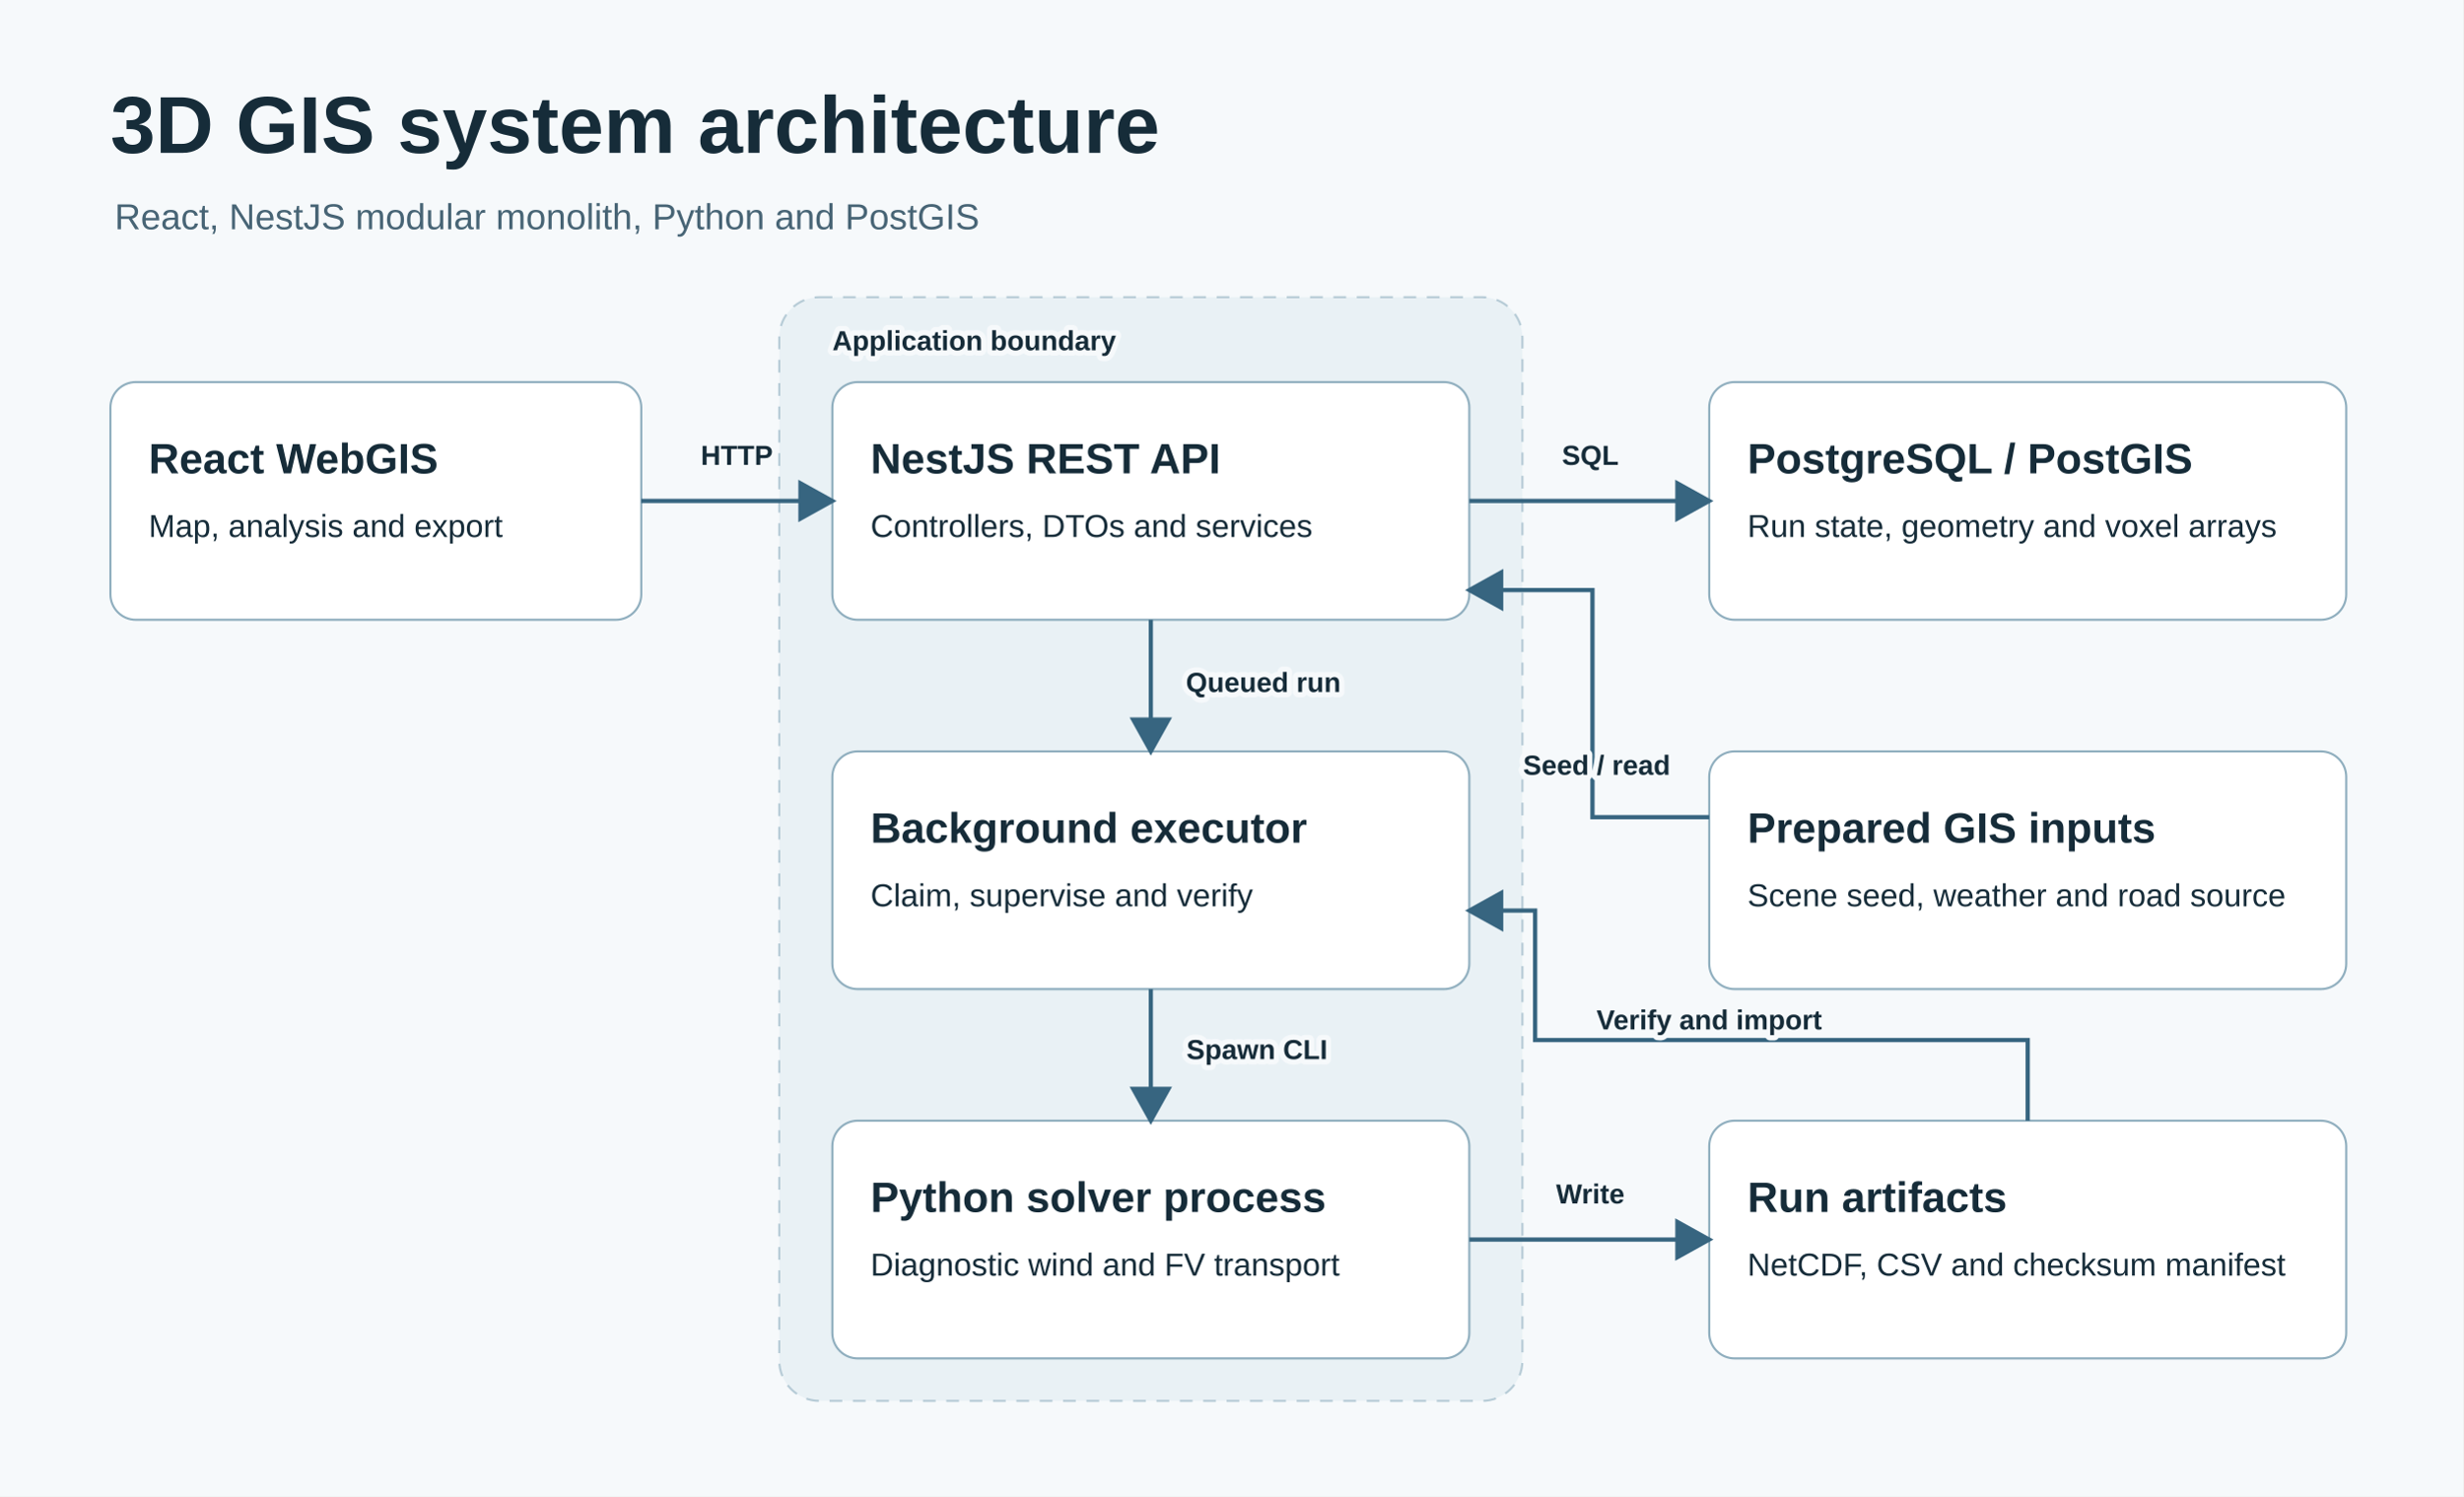
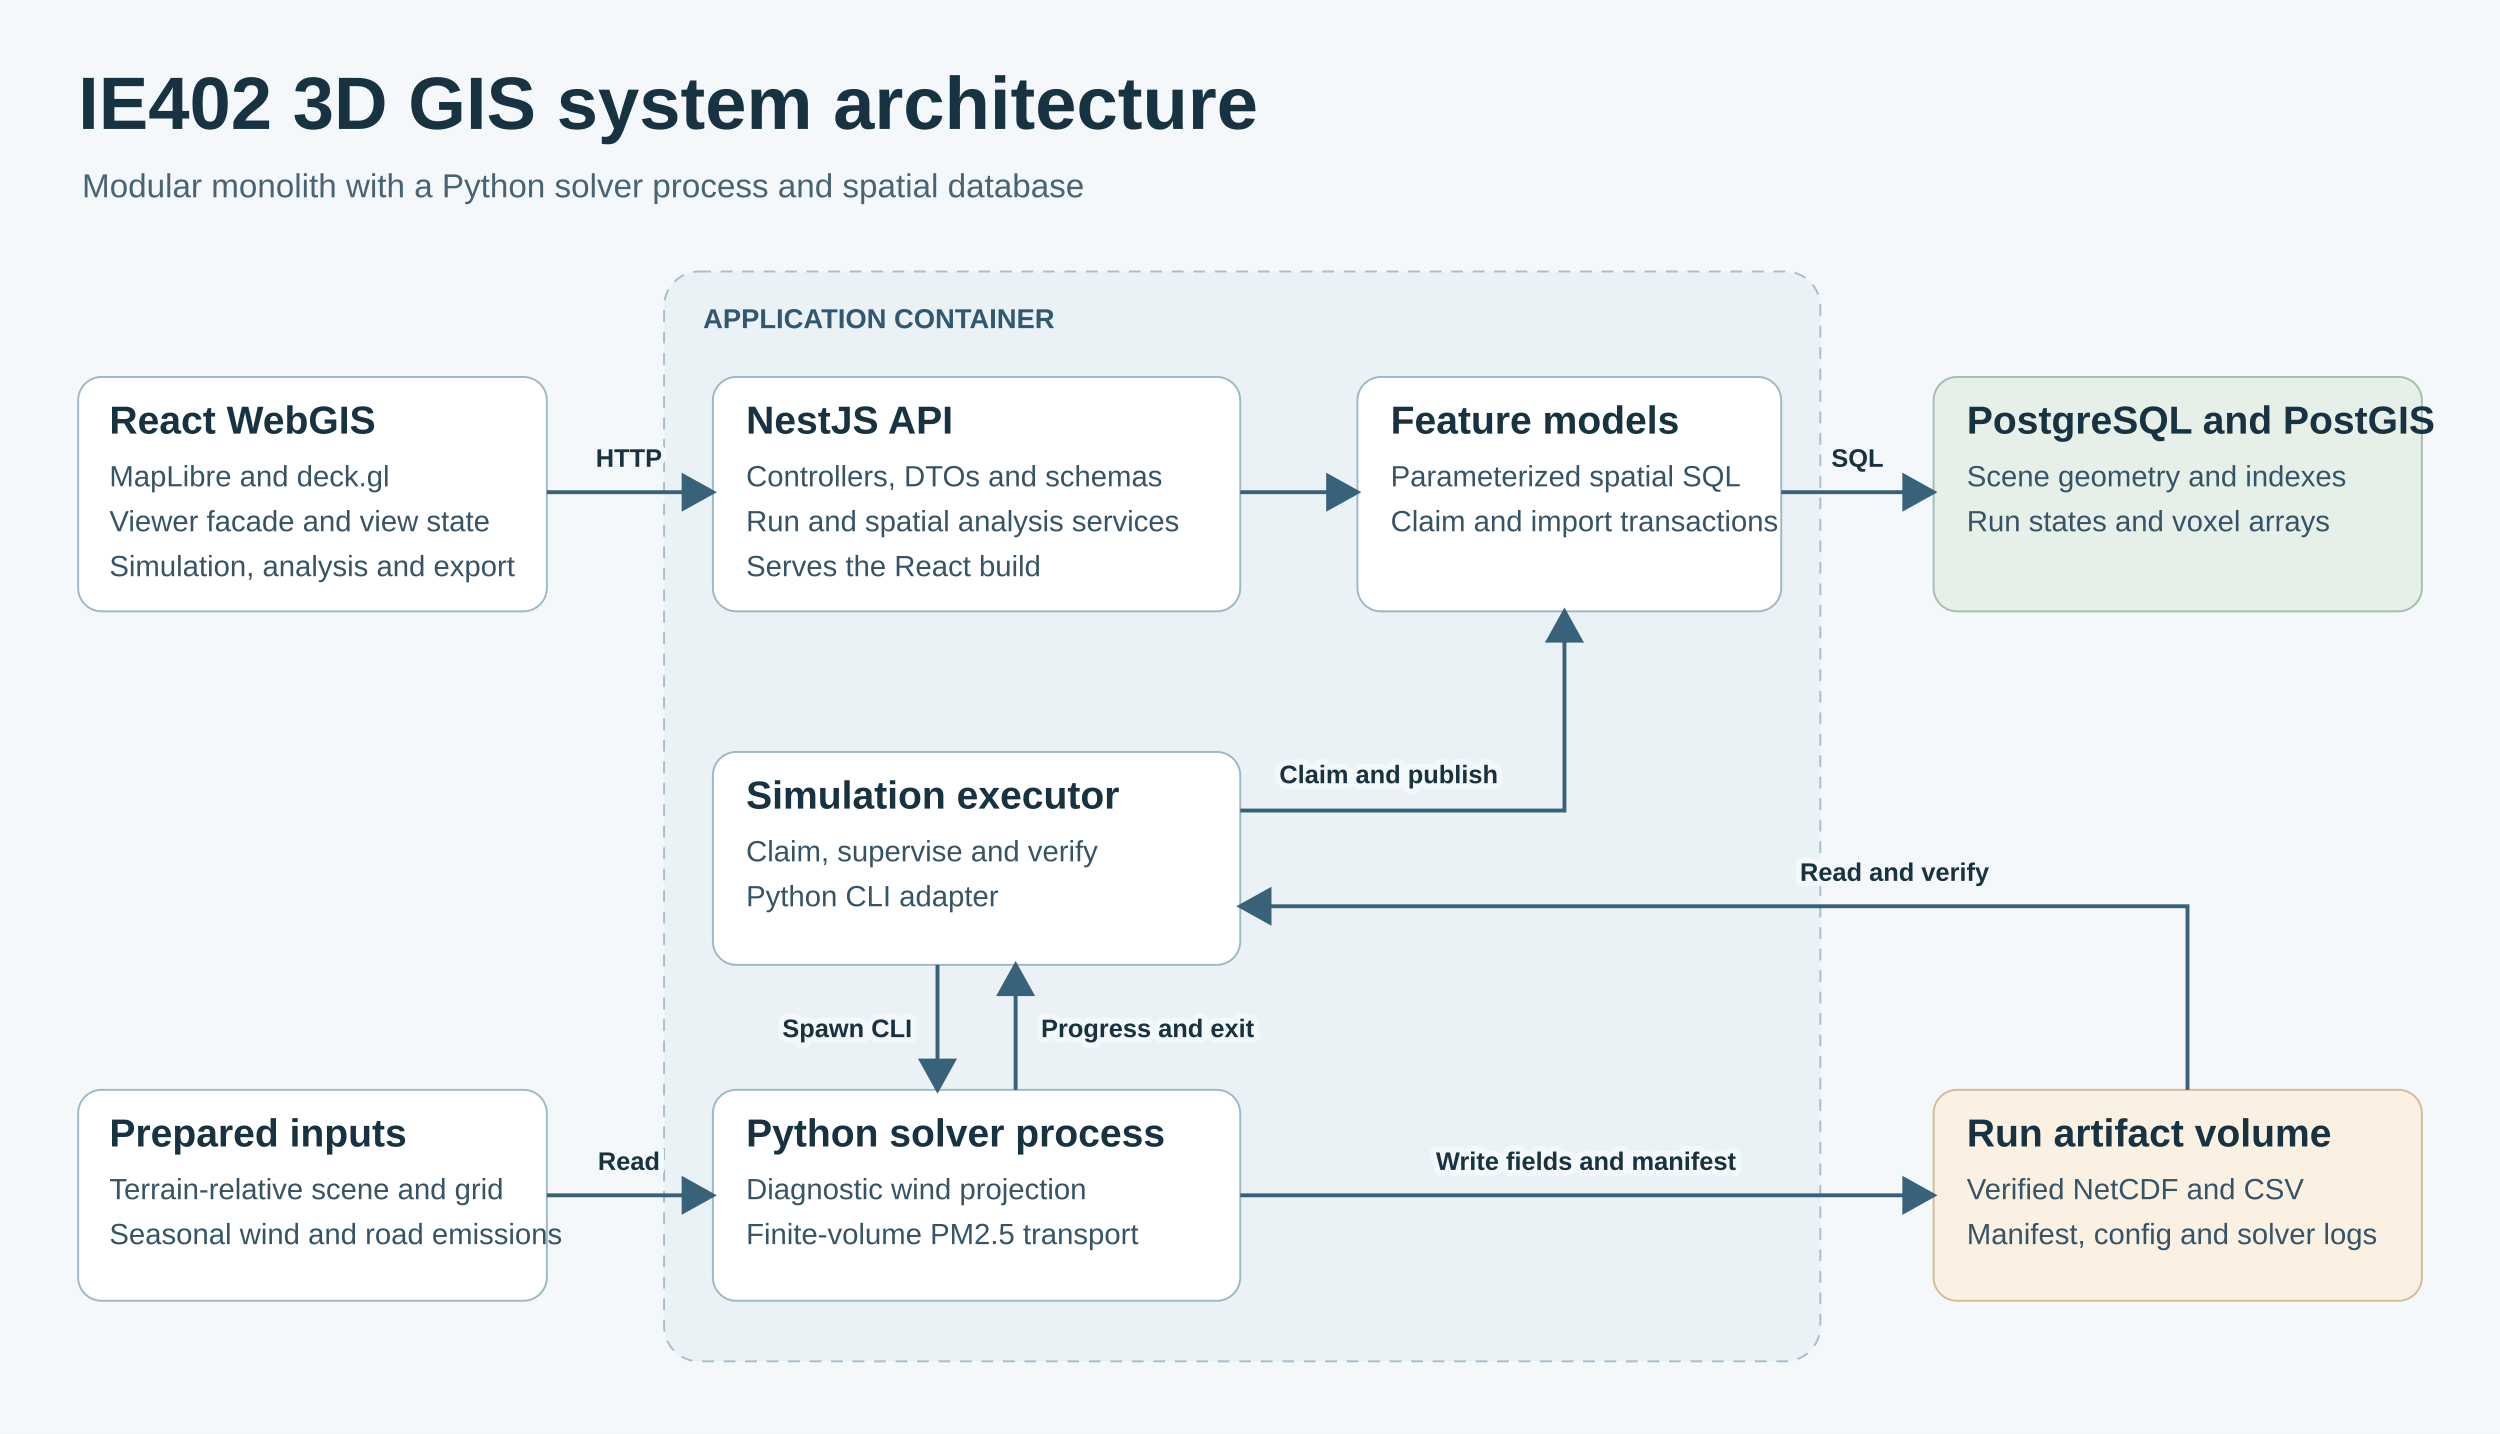
- <svg xmlns="http://www.w3.org/2000/svg" width="1160" height="705" viewBox="0 0 1160 705" role="img" aria-labelledby="title">
+ <svg xmlns="http://www.w3.org/2000/svg" width="1280" height="734" viewBox="0 0 1280 734" role="img" aria-labelledby="title description">
  <defs>
    <marker id="arrow" markerWidth="10" markerHeight="10" refX="8" refY="5" orient="auto">
-       <path d="M0 0L9 5L0 10Z" fill="#376580" />
+       <path d="M0 0L9 5L0 10Z" fill="#38617a" />
    </marker>
  </defs>
-   <style>text{font-family:Segoe UI,Arial,sans-serif;fill:#162c39}.title{font-size:38px;font-weight:700}.sub{font-size:17px;fill:#476475}.name{font-size:20px;font-weight:700}.desc{font-size:15px}.edge{font-size:13px;font-weight:600;paint-order:stroke;stroke:#f6f9fb;stroke-width:5px;stroke-linejoin:round}</style>
-   <rect width="1160" height="705" fill="#f6f9fb" />
-   <text x="52" y="72" class="title">3D GIS system architecture</text>
-   <text x="54" y="108" class="sub">React, NestJS modular monolith, Python and PostGIS</text>
-   <rect x="367" y="140" width="350" height="520" rx="19" fill="#e9f1f5" stroke="#b6cbd6" stroke-dasharray="6 5" />
-   <text x="392" y="165" class="edge">Application boundary</text>
-   <rect x="52" y="180" width="250" height="112" rx="12" fill="#ffffff" stroke="#8faebe" />
-   <text x="70" y="223" class="name">React WebGIS</text>
-   <text x="70" y="253" class="desc">Map, analysis and export</text>
-   <rect x="392" y="180" width="300" height="112" rx="12" fill="#ffffff" stroke="#8faebe" />
-   <text x="410" y="223" class="name">NestJS REST API</text>
-   <text x="410" y="253" class="desc">Controllers, DTOs and services</text>
-   <rect x="805" y="180" width="300" height="112" rx="12" fill="#ffffff" stroke="#8faebe" />
-   <text x="823" y="223" class="name">PostgreSQL / PostGIS</text>
-   <text x="823" y="253" class="desc">Run state, geometry and voxel arrays</text>
-   <rect x="392" y="354" width="300" height="112" rx="12" fill="#ffffff" stroke="#8faebe" />
-   <text x="410" y="397" class="name">Background executor</text>
-   <text x="410" y="427" class="desc">Claim, supervise and verify</text>
-   <rect x="392" y="528" width="300" height="112" rx="12" fill="#ffffff" stroke="#8faebe" />
-   <text x="410" y="571" class="name">Python solver process</text>
-   <text x="410" y="601" class="desc">Diagnostic wind and FV transport</text>
-   <rect x="805" y="528" width="300" height="112" rx="12" fill="#ffffff" stroke="#8faebe" />
-   <text x="823" y="571" class="name">Run artifacts</text>
-   <text x="823" y="601" class="desc">NetCDF, CSV and checksum manifest</text>
-   <rect x="805" y="354" width="300" height="112" rx="12" fill="#ffffff" stroke="#8faebe" />
-   <text x="823" y="397" class="name">Prepared GIS inputs</text>
-   <text x="823" y="427" class="desc">Scene seed, weather and road source</text>
-   <path d="M302 236H392" fill="none" stroke="#376580" stroke-width="2" marker-end="url(#arrow)" />
-   <text x="347" y="219" text-anchor="middle" class="edge">HTTP</text>
-   <path d="M692 236H805" fill="none" stroke="#376580" stroke-width="2" marker-end="url(#arrow)" />
-   <text x="749" y="219" text-anchor="middle" class="edge">SQL</text>
-   <path d="M542 292V354" fill="none" stroke="#376580" stroke-width="2" marker-end="url(#arrow)" />
-   <text x="595" y="326" text-anchor="middle" class="edge">Queued run</text>
-   <path d="M542 466V528" fill="none" stroke="#376580" stroke-width="2" marker-end="url(#arrow)" />
-   <text x="592" y="499" text-anchor="middle" class="edge">Spawn CLI</text>
-   <path d="M692 584H805" fill="none" stroke="#376580" stroke-width="2" marker-end="url(#arrow)" />
-   <text x="749" y="567" text-anchor="middle" class="edge">Write</text>
-   <path d="M955 528V490H723V429H692" fill="none" stroke="#376580" stroke-width="2" marker-end="url(#arrow)" />
-   <text x="805" y="485" text-anchor="middle" class="edge">Verify and import</text>
-   <path d="M805 385H750V278H692" fill="none" stroke="#376580" stroke-width="2" marker-end="url(#arrow)" />
-   <text x="752" y="365" text-anchor="middle" class="edge">Seed / read</text>
+   <style>
+     text{font-family:Segoe UI,Arial,sans-serif;fill:#173241}.title{font-weight:700;font-size:38px}.subtitle{font-size:17px;fill:#486375}
+     .label{font-size:14px;font-weight:700;fill:#325770}.name{font-size:20px;font-weight:700}.detail{font-size:15px;fill:#365467}
+     .card{fill:#fff;stroke:#9db9c8}.arrow{fill:none;stroke:#38617a;stroke-width:2;marker-end:url(#arrow)}
+     .edge{font-size:13px;font-weight:600;paint-order:stroke;stroke:#f5f8fa;stroke-width:6px;stroke-linejoin:round}
+   </style>
+   <rect width="1280" height="734" fill="#f5f8fa" />
+   <text x="40" y="66" class="title">IE402 3D GIS system architecture</text>
+   <text x="42" y="101" class="subtitle">Modular monolith with a Python solver process and spatial database</text>
+   <rect x="340" y="139" width="592" height="558" rx="18" fill="#eaf2f6" stroke="#a5bfce" stroke-dasharray="6 5" />
+   <text x="360" y="168" class="label">APPLICATION CONTAINER</text>
+   <rect x="40" y="193" width="240" height="120" rx="12" class="card" />
+   <text x="56" y="222" class="name">React WebGIS</text>
+   <text x="56" y="249" class="detail">MapLibre and deck.gl</text>
+   <text x="56" y="272" class="detail">Viewer facade and view state</text>
+   <text x="56" y="295" class="detail">Simulation, analysis and export</text>
+   <rect x="365" y="193" width="270" height="120" rx="12" class="card" />
+   <text x="382" y="222" class="name">NestJS API</text>
+   <text x="382" y="249" class="detail">Controllers, DTOs and schemas</text>
+   <text x="382" y="272" class="detail">Run and spatial analysis services</text>
+   <text x="382" y="295" class="detail">Serves the React build</text>
+   <rect x="695" y="193" width="217" height="120" rx="12" class="card" />
+   <text x="712" y="222" class="name">Feature models</text>
+   <text x="712" y="249" class="detail">Parameterized spatial SQL</text>
+   <text x="712" y="272" class="detail">Claim and import transactions</text>
+   <rect x="990" y="193" width="250" height="120" rx="12" fill="#e6f0e9" stroke="#a5beb0" />
+   <text x="1007" y="222" class="name">PostgreSQL and PostGIS</text>
+   <text x="1007" y="249" class="detail">Scene geometry and indexes</text>
+   <text x="1007" y="272" class="detail">Run states and voxel arrays</text>
+   <rect x="365" y="385" width="270" height="109" rx="12" class="card" />
+   <text x="382" y="414" class="name">Simulation executor</text>
+   <text x="382" y="441" class="detail">Claim, supervise and verify</text>
+   <text x="382" y="464" class="detail">Python CLI adapter</text>
+   <rect x="40" y="558" width="240" height="108" rx="12" class="card" />
+   <text x="56" y="587" class="name">Prepared inputs</text>
+   <text x="56" y="614" class="detail">Terrain-relative scene and grid</text>
+   <text x="56" y="637" class="detail">Seasonal wind and road emissions</text>
+   <rect x="365" y="558" width="270" height="108" rx="12" class="card" />
+   <text x="382" y="587" class="name">Python solver process</text>
+   <text x="382" y="614" class="detail">Diagnostic wind projection</text>
+   <text x="382" y="637" class="detail">Finite-volume PM2.5 transport</text>
+   <rect x="990" y="558" width="250" height="108" rx="12" fill="#fbf1e3" stroke="#d5bc99" />
+   <text x="1007" y="587" class="name">Run artifact volume</text>
+   <text x="1007" y="614" class="detail">Verified NetCDF and CSV</text>
+   <text x="1007" y="637" class="detail">Manifest, config and solver logs</text>
+   <path class="arrow" d="M280 252H365" />
+   <text x="322" y="239" class="edge" text-anchor="middle">HTTP</text>
+   <path class="arrow" d="M635 252H695" />
+   <path class="arrow" d="M912 252H990" />
+   <text x="951" y="239" class="edge" text-anchor="middle">SQL</text>
+   <path class="arrow" d="M635 415H801V313" />
+   <text x="711" y="401" class="edge" text-anchor="middle">Claim and publish</text>
+   <path class="arrow" d="M480 494V558" />
+   <text x="467" y="531" class="edge" text-anchor="end">Spawn CLI</text>
+   <path class="arrow" d="M520 558V494" />
+   <text x="533" y="531" class="edge">Progress and exit</text>
+   <path class="arrow" d="M280 612H365" />
+   <text x="322" y="599" class="edge" text-anchor="middle">Read</text>
+   <path class="arrow" d="M635 612H990" />
+   <text x="812" y="599" class="edge" text-anchor="middle">Write fields and manifest</text>
+   <path class="arrow" d="M1120 558V464H635" />
+   <text x="970" y="451" class="edge" text-anchor="middle">Read and verify</text>
</svg>
